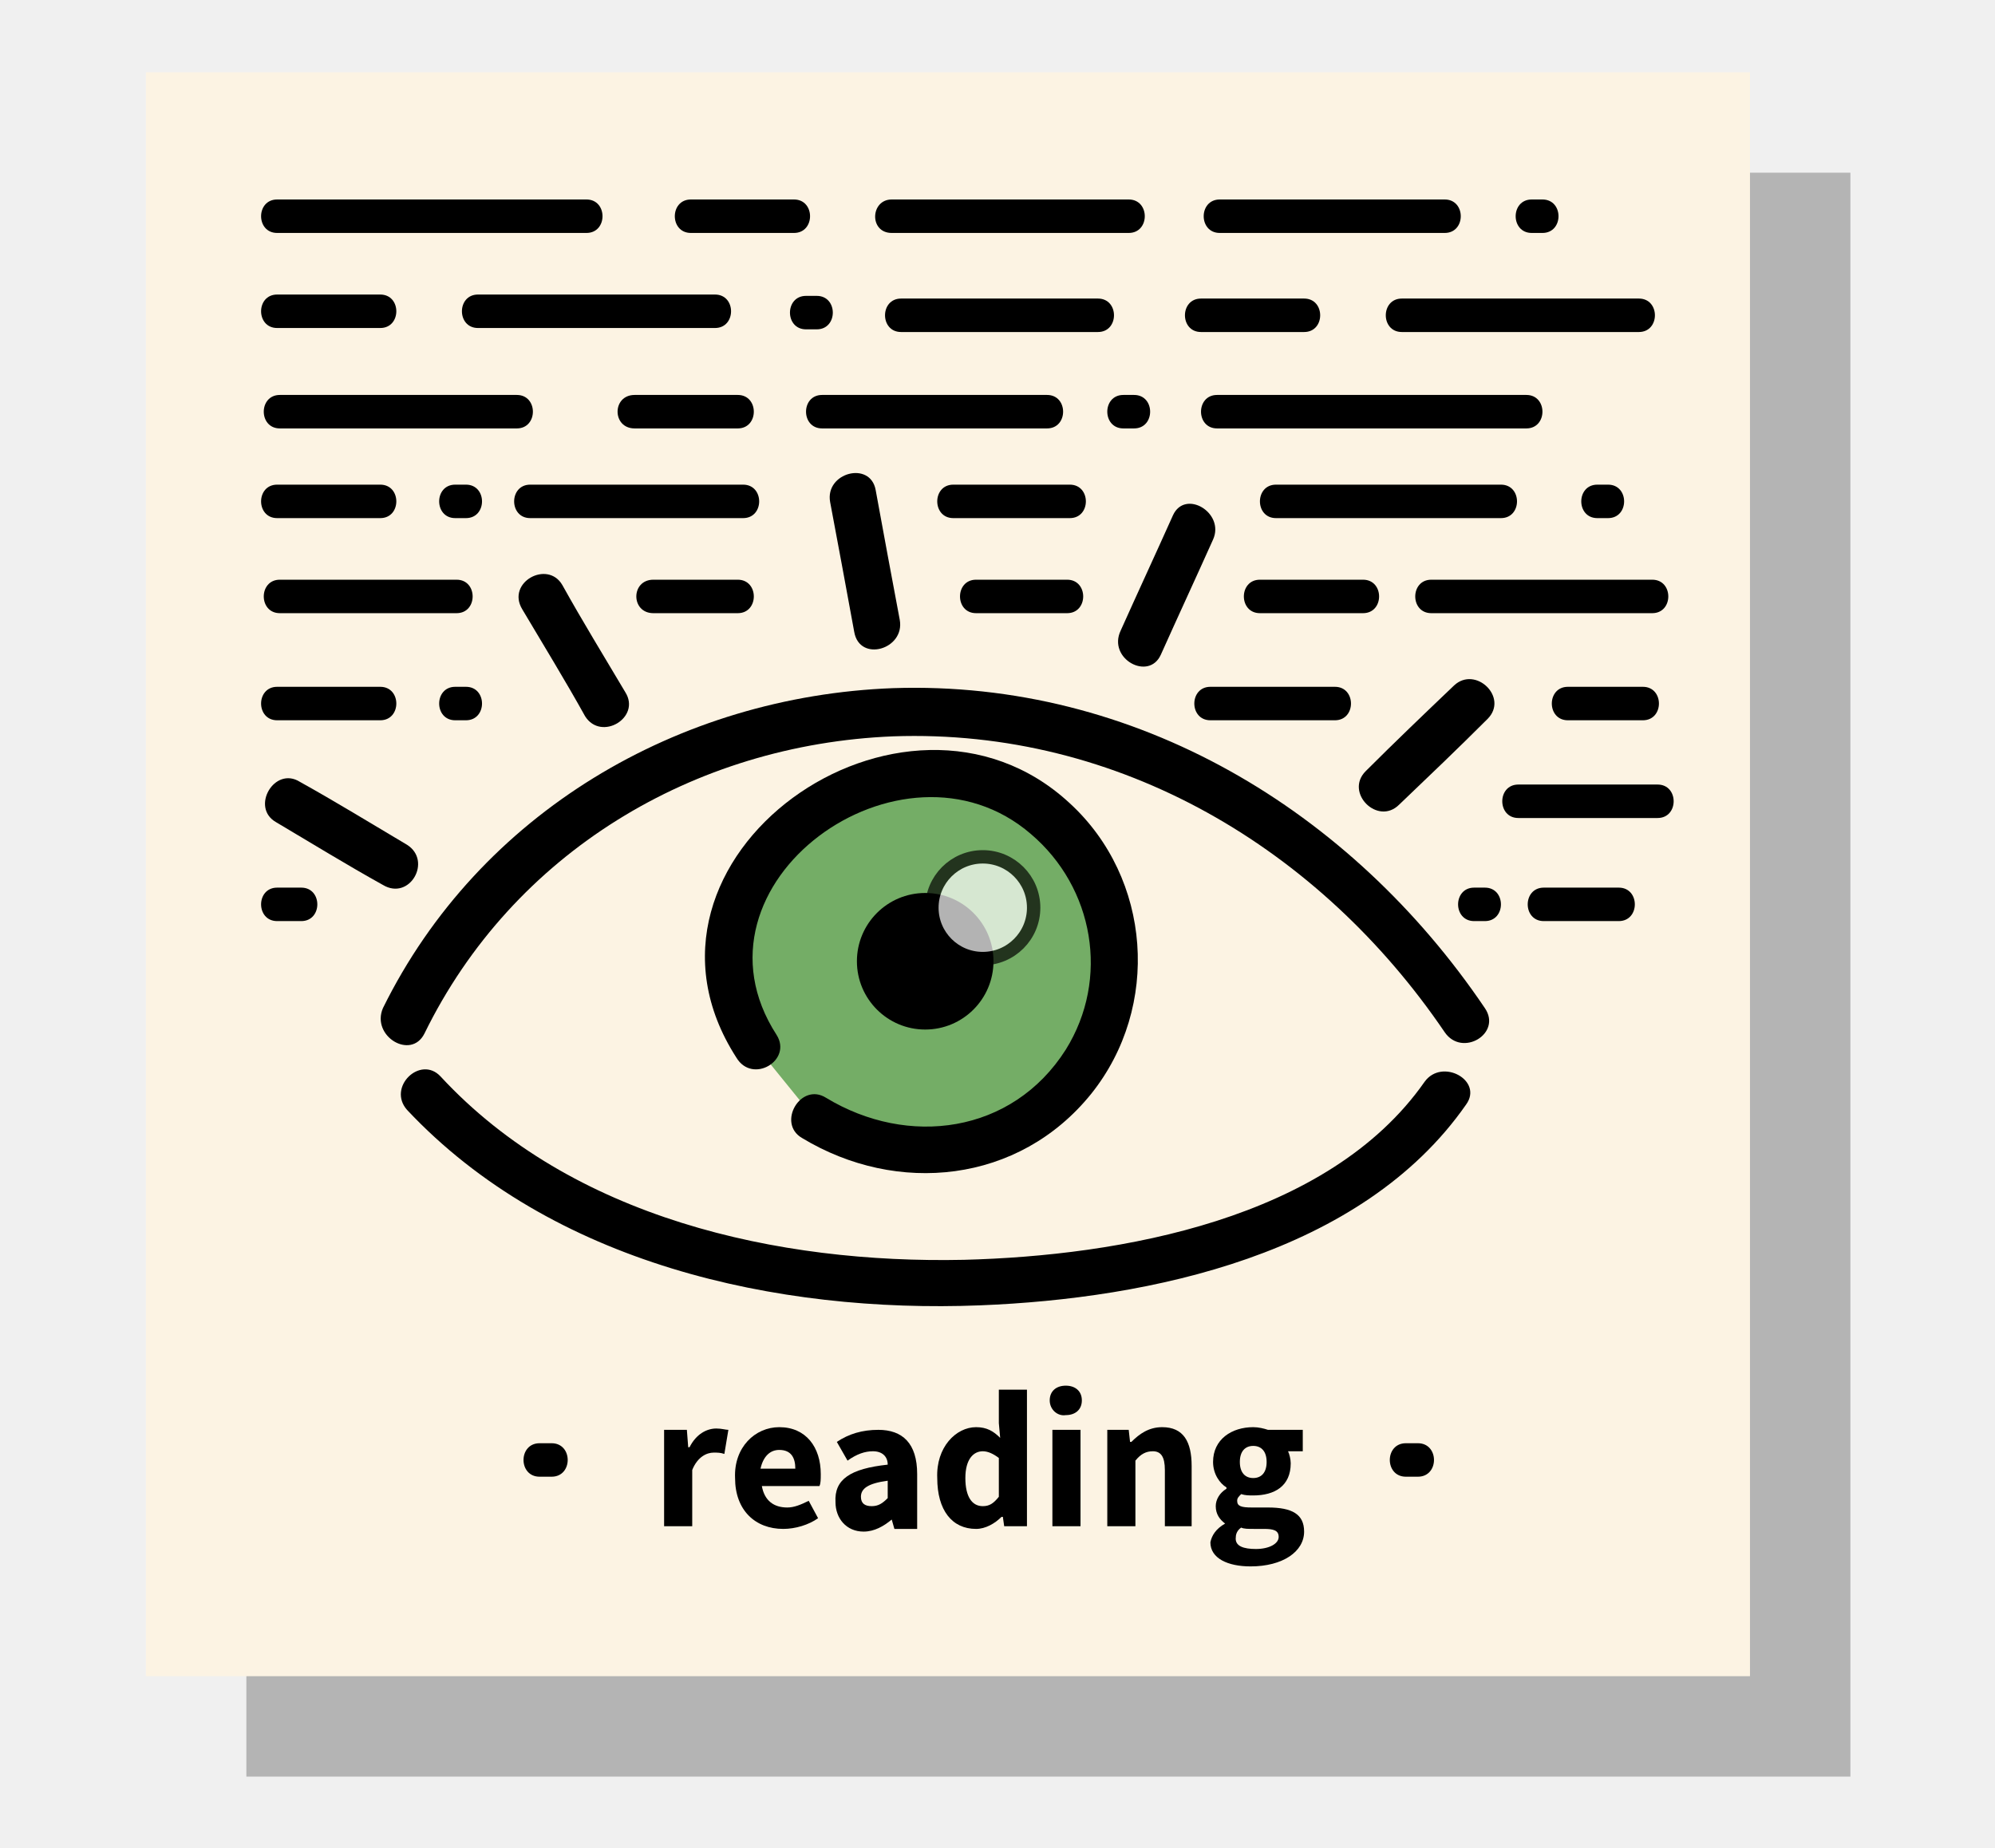
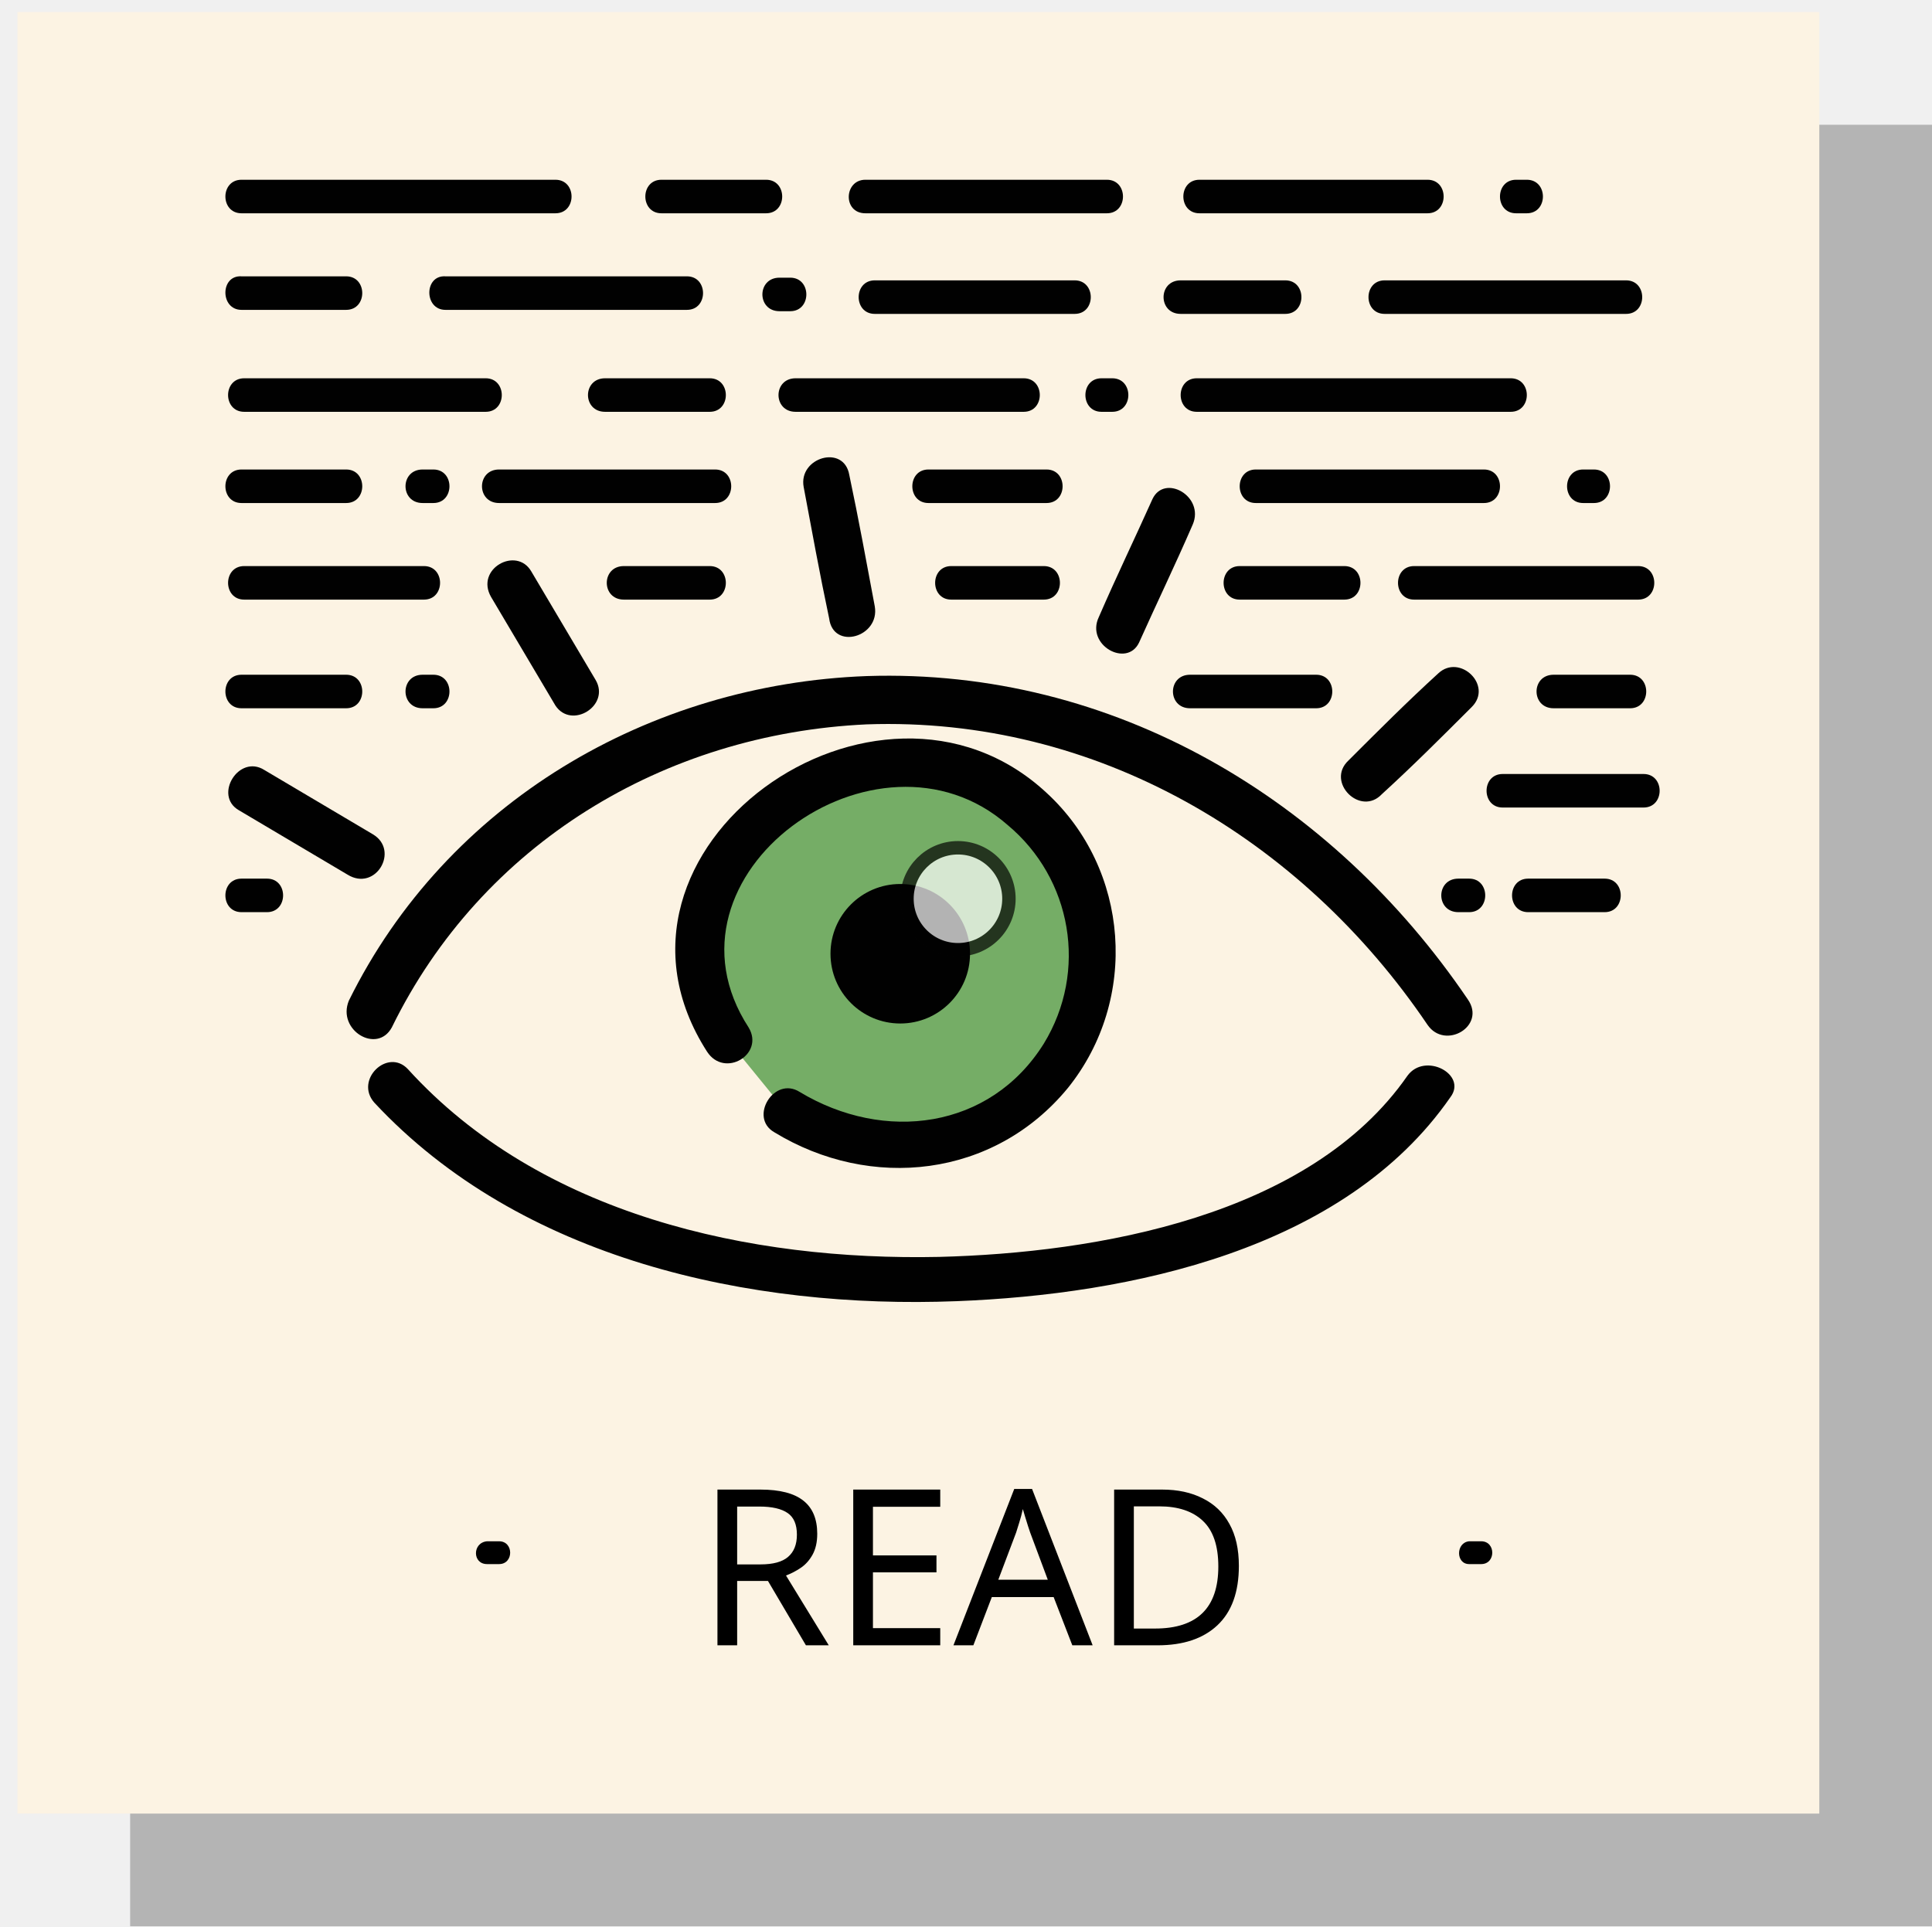
- <svg xmlns="http://www.w3.org/2000/svg" version="1.1" id="Layer_1" x="0px" y="0px" viewBox="0 0 149 138" style="enable-background:new 0 0 149 138;" xml:space="preserve">
+ <svg xmlns="http://www.w3.org/2000/svg" version="1.1" id="Layer_1" x="0px" y="0px" viewBox="0 0 144 143.6" style="enable-background:new 0 0 144 143.6;" xml:space="preserve">
  <style type="text/css">
- 	.st0{opacity:0.4;fill:#59595A;}
+ 	.st0{opacity:0.4;fill:#59595A;enable-background:new    ;}
	.st1{fill:#FCF3E3;}
	.st2{fill:none;}
- 	.st3{fill:#74AD66;}
- 	.st4{opacity:0.7;fill:#FFFFFF;stroke:#000000;stroke-miterlimit:10;}
+ 	.st3{font-family:'SourceSansPro-Bold';}
+ 	.st4{font-size:16.271px;}
+ 	.st5{fill:#010101;}
+ 	.st6{fill:#75AD66;}
+ 	.st7{opacity:0.7;fill:#FFFFFF;stroke:#010101;stroke-miterlimit:10;enable-background:new    ;}
</style>
-   <rect x="18.4" y="12.9" class="st0" width="119.8" height="119.8" />
-   <rect x="10.9" y="5.4" class="st1" width="119.8" height="119.8" />
+   <rect x="9.7" y="9.3" class="st0" width="134.3" height="134.3" />
+   <rect x="1.3" y="0.9" class="st1" width="134.3" height="134.3" />
  <g>
    <g>
-       <path d="M40.3,110.3c0.3,0,0.6,0,0.9,0c1.6,0,1.6-2.5,0-2.5c-0.3,0-0.6,0-0.9,0C38.7,107.8,38.7,110.3,40.3,110.3L40.3,110.3z" />
+       <path d="M36.3,116.6c0.3,0,0.5,0,0.9,0c1.1,0,1.1-1.7,0-1.7c-0.3,0-0.5,0-0.9,0C35.2,115,35.2,116.6,36.3,116.6L36.3,116.6z" />
    </g>
  </g>
  <g>
    <g>
-       <path d="M105,110.3c0.3,0,0.6,0,0.9,0c1.6,0,1.6-2.5,0-2.5c-0.3,0-0.6,0-0.9,0C103.4,107.8,103.4,110.3,105,110.3L105,110.3z" />
+       <path d="M109.5,116.6c0.3,0,0.5,0,0.9,0c1.1,0,1.1-1.7,0-1.7c-0.3,0-0.5,0-0.9,0C108.5,115,108.5,116.6,109.5,116.6L109.5,116.6z" />
    </g>
  </g>
+   <rect x="33.9" y="111.2" class="st2" width="74.6" height="19" />
+   <text transform="matrix(1 0 0 1 51.8965 122.6548)" class="st3 st4">READ</text>
  <g>
-     <path class="st2" d="M30.7,77.3c10.5-29.4,56.6-32.7,79-1c0,0-8,17.7-38.7,17.7C45.6,94,27.9,85.2,30.7,77.3z" />
-     <g>
-       <g>
-         <path d="M31.7,77.2C38.3,63.7,51.8,55.6,66.7,55c16.9-0.6,31.9,8.4,41.2,22.1c1.3,1.9,4.3,0.1,3-1.8     c-10-14.8-26.1-24.5-44.2-23.9c-16,0.6-30.9,9.3-38.1,23.9C27.7,77.4,30.7,79.2,31.7,77.2L31.7,77.2z" />
-       </g>
-     </g>
-     <g>
-       <g>
-         <path d="M106.4,80.8c-7.2,10.3-22.8,13-34.4,13.3C58.1,94.4,42.7,91,32.9,80.4c-1.5-1.6-4,0.8-2.5,2.5     C41.2,94.4,58,98.1,73.2,97.5c12.7-0.5,28.5-3.8,36.3-15C110.8,80.7,107.7,79,106.4,80.8L106.4,80.8z" />
-       </g>
-     </g>
-     <g>
-       <path class="st3" d="M56.5,78.2c-3.7-5-1.9-13.8,4.6-18.2c6.5-4.4,15.3-2.7,19.7,3.8c4.4,6.5,2.7,15.3-3.8,19.7    c-5.3,3.6-11.5,3.1-16.2,0" />
-       <g>
-         <path d="M58,77.3C50.7,66,67.4,54,77,62.3c4.7,4,5.9,10.8,2.6,16.1c-4,6.3-11.8,7.3-17.9,3.6c-1.9-1.2-3.7,1.9-1.8,3     c7.1,4.3,16.2,3.4,21.6-3.3c5.2-6.5,4.5-16.1-1.6-21.7c-12.4-11.5-34.5,4.1-24.9,19C56.2,81,59.2,79.2,58,77.3L58,77.3z" />
-       </g>
-     </g>
-     <g>
-       <g>
-         <path d="M30.4,63.1c-2.7-1.6-5.3-3.2-8-4.7c-1.9-1.2-3.7,1.9-1.8,3c2.7,1.6,5.3,3.2,8,4.7C30.6,67.3,32.3,64.3,30.4,63.1     L30.4,63.1z" />
-       </g>
-     </g>
-     <g>
-       <g>
-         <path d="M46.7,51.7c-1.6-2.7-3.2-5.3-4.7-8c-1.1-1.9-4.2-0.2-3,1.8c1.6,2.7,3.2,5.3,4.7,8C44.9,55.4,47.9,53.6,46.7,51.7     L46.7,51.7z" />
-       </g>
-     </g>
-     <g>
-       <g>
-         <path d="M67.2,46.3c-0.6-3.2-1.2-6.4-1.8-9.7c-0.4-2.2-3.8-1.3-3.4,0.9c0.6,3.2,1.2,6.4,1.8,9.7C64.2,49.5,67.6,48.5,67.2,46.3     L67.2,46.3z" />
-       </g>
-     </g>
-     <g>
-       <g>
-         <path d="M86.7,48.9c1.3-2.9,2.6-5.7,3.9-8.6c0.9-2-2.1-3.8-3-1.8c-1.3,2.9-2.6,5.7-3.9,8.6C82.7,49.2,85.8,50.9,86.7,48.9     L86.7,48.9z" />
-       </g>
-     </g>
-     <g>
-       <g>
-         <path d="M104.5,60.1c2.2-2.1,4.4-4.2,6.6-6.4c1.6-1.6-0.9-4-2.5-2.5c-2.2,2.1-4.4,4.2-6.6,6.4C100.4,59.2,102.9,61.7,104.5,60.1     L104.5,60.1z" />
-       </g>
-     </g>
-     <circle cx="69.1" cy="71.8" r="5.1" />
-     <circle class="st4" cx="73.4" cy="67.8" r="3.8" />
-     <g>
-       <g>
-         <path d="M20.7,17.4c7.7,0,15.4,0,23.1,0c1.6,0,1.6-2.5,0-2.5c-7.7,0-15.4,0-23.1,0C19.1,14.9,19.1,17.4,20.7,17.4L20.7,17.4z" />
-       </g>
-     </g>
-     <g>
-       <g>
-         <path d="M51.6,17.4c2.6,0,5.1,0,7.7,0c1.6,0,1.6-2.5,0-2.5c-2.6,0-5.1,0-7.7,0C50,14.9,50,17.4,51.6,17.4L51.6,17.4z" />
-       </g>
-     </g>
-     <g>
-       <g>
-         <path d="M71.2,38.7c2.9,0,5.8,0,8.7,0c1.6,0,1.6-2.5,0-2.5c-2.9,0-5.8,0-8.7,0C69.6,36.2,69.6,38.7,71.2,38.7L71.2,38.7z" />
-       </g>
-     </g>
-     <g>
-       <g>
-         <path d="M66.6,17.4c5.9,0,11.8,0,17.7,0c1.6,0,1.6-2.5,0-2.5c-5.9,0-11.8,0-17.7,0C65,14.9,64.9,17.4,66.6,17.4L66.6,17.4z" />
-       </g>
-     </g>
-     <g>
-       <g>
-         <path d="M67.3,24.8c4.9,0,9.8,0,14.7,0c1.6,0,1.6-2.5,0-2.5c-4.9,0-9.8,0-14.7,0C65.7,22.3,65.7,24.8,67.3,24.8L67.3,24.8z" />
-       </g>
-     </g>
-     <g>
-       <g>
-         <path d="M89.7,24.8c2.6,0,5.1,0,7.7,0c1.6,0,1.6-2.5,0-2.5c-2.6,0-5.1,0-7.7,0C88.1,22.3,88.1,24.8,89.7,24.8L89.7,24.8z" />
-       </g>
-     </g>
-     <g>
-       <g>
-         <path d="M104.7,24.8c5.9,0,11.8,0,17.7,0c1.6,0,1.6-2.5,0-2.5c-5.9,0-11.8,0-17.7,0C103.1,22.3,103.1,24.8,104.7,24.8L104.7,24.8     z" />
-       </g>
-     </g>
-     <g>
-       <g>
-         <path d="M20.7,24.5c2.6,0,5.1,0,7.7,0c1.6,0,1.6-2.5,0-2.5c-2.6,0-5.1,0-7.7,0C19.1,22,19.1,24.5,20.7,24.5L20.7,24.5z" />
-       </g>
-     </g>
-     <g>
-       <g>
-         <path d="M35.7,24.5c5.9,0,11.8,0,17.7,0c1.6,0,1.6-2.5,0-2.5c-5.9,0-11.8,0-17.7,0C34.1,22,34.1,24.5,35.7,24.5L35.7,24.5z" />
-       </g>
-     </g>
-     <g>
-       <g>
-         <path d="M20.7,38.7c2.6,0,5.1,0,7.7,0c1.6,0,1.6-2.5,0-2.5c-2.6,0-5.1,0-7.7,0C19.1,36.2,19.1,38.7,20.7,38.7L20.7,38.7z" />
-       </g>
-     </g>
-     <g>
-       <g>
-         <path d="M39.6,38.7c5.3,0,10.6,0,15.9,0c1.6,0,1.6-2.5,0-2.5c-5.3,0-10.6,0-15.9,0C38,36.2,38,38.7,39.6,38.7L39.6,38.7z" />
-       </g>
-     </g>
-     <g>
-       <g>
-         <path d="M90.4,53.8c3.1,0,6.2,0,9.3,0c1.6,0,1.6-2.5,0-2.5c-3.1,0-6.2,0-9.3,0C88.8,51.3,88.8,53.8,90.4,53.8L90.4,53.8z" />
-       </g>
-     </g>
-     <g>
-       <g>
-         <path d="M117.1,53.8c1.9,0,3.7,0,5.6,0c1.6,0,1.6-2.5,0-2.5c-1.9,0-3.7,0-5.6,0C115.5,51.3,115.5,53.8,117.1,53.8L117.1,53.8z" />
-       </g>
-     </g>
-     <g>
-       <g>
-         <path d="M113.4,61.1c3.5,0,7,0,10.4,0c1.6,0,1.6-2.5,0-2.5c-3.5,0-7,0-10.4,0C111.8,58.6,111.8,61.1,113.4,61.1L113.4,61.1z" />
-       </g>
-     </g>
-     <g>
-       <g>
-         <path d="M115.3,68.8c1.9,0,3.7,0,5.6,0c1.6,0,1.6-2.5,0-2.5c-1.9,0-3.7,0-5.6,0C113.7,66.3,113.7,68.8,115.3,68.8L115.3,68.8z" />
-       </g>
-     </g>
-     <g>
-       <g>
-         <path d="M95.3,38.7c5.6,0,11.2,0,16.8,0c1.6,0,1.6-2.5,0-2.5c-5.6,0-11.2,0-16.8,0C93.7,36.2,93.7,38.7,95.3,38.7L95.3,38.7z" />
-       </g>
-     </g>
-     <g>
-       <g>
-         <path d="M91.1,17.4c5.6,0,11.2,0,16.8,0c1.6,0,1.6-2.5,0-2.5c-5.6,0-11.2,0-16.8,0C89.5,14.9,89.5,17.4,91.1,17.4L91.1,17.4z" />
-       </g>
-     </g>
-     <g>
-       <g>
-         <path d="M114.4,17.4c0.3,0,0.6,0,0.8,0c1.6,0,1.6-2.5,0-2.5c-0.3,0-0.6,0-0.8,0C112.8,14.9,112.8,17.4,114.4,17.4L114.4,17.4z" />
-       </g>
-     </g>
-     <g>
-       <g>
-         <path d="M90.9,32c7.7,0,15.4,0,23.1,0c1.6,0,1.6-2.5,0-2.5c-7.7,0-15.4,0-23.1,0C89.3,29.5,89.3,32,90.9,32L90.9,32z" />
-       </g>
-     </g>
-     <g>
-       <g>
-         <path d="M47.4,32c2.6,0,5.1,0,7.7,0c1.6,0,1.6-2.5,0-2.5c-2.6,0-5.1,0-7.7,0C45.7,29.5,45.7,32,47.4,32L47.4,32z" />
-       </g>
-     </g>
-     <g>
-       <g>
-         <path d="M48.8,45.8c2.1,0,4.2,0,6.3,0c1.6,0,1.6-2.5,0-2.5c-2.1,0-4.2,0-6.3,0C47.1,43.3,47.1,45.8,48.8,45.8L48.8,45.8z" />
-       </g>
-     </g>
-     <g>
-       <g>
-         <path d="M72.9,45.8c2.3,0,4.5,0,6.8,0c1.6,0,1.6-2.5,0-2.5c-2.3,0-4.5,0-6.8,0C71.3,43.3,71.3,45.8,72.9,45.8L72.9,45.8z" />
-       </g>
-     </g>
-     <g>
-       <g>
-         <path d="M94.1,45.8c2.6,0,5.1,0,7.7,0c1.6,0,1.6-2.5,0-2.5c-2.6,0-5.1,0-7.7,0C92.5,43.3,92.5,45.8,94.1,45.8L94.1,45.8z" />
-       </g>
-     </g>
-     <g>
-       <g>
-         <path d="M106.9,45.8c5.5,0,11,0,16.5,0c1.6,0,1.6-2.5,0-2.5c-5.5,0-11,0-16.5,0C105.3,43.3,105.3,45.8,106.9,45.8L106.9,45.8z" />
-       </g>
-     </g>
-     <g>
-       <g>
-         <path d="M20.9,32c5.9,0,11.8,0,17.7,0c1.6,0,1.6-2.5,0-2.5c-5.9,0-11.8,0-17.7,0C19.3,29.5,19.3,32,20.9,32L20.9,32z" />
-       </g>
-     </g>
-     <g>
-       <g>
-         <path d="M20.9,45.8c4.4,0,8.8,0,13.2,0c1.6,0,1.6-2.5,0-2.5c-4.4,0-8.8,0-13.2,0C19.3,43.3,19.3,45.8,20.9,45.8L20.9,45.8z" />
-       </g>
-     </g>
-     <g>
-       <g>
-         <path d="M61.4,32c5.6,0,11.2,0,16.8,0c1.6,0,1.6-2.5,0-2.5c-5.6,0-11.2,0-16.8,0C59.8,29.5,59.8,32,61.4,32L61.4,32z" />
-       </g>
-     </g>
-     <g>
-       <g>
-         <path d="M83.9,32c0.3,0,0.6,0,0.8,0c1.6,0,1.6-2.5,0-2.5c-0.3,0-0.6,0-0.8,0C82.3,29.5,82.3,32,83.9,32L83.9,32z" />
-       </g>
-     </g>
-     <g>
-       <g>
-         <path d="M119.3,38.7c0.3,0,0.6,0,0.8,0c1.6,0,1.6-2.5,0-2.5c-0.3,0-0.6,0-0.8,0C117.7,36.2,117.7,38.7,119.3,38.7L119.3,38.7z" />
-       </g>
-     </g>
-     <g>
-       <g>
-         <path d="M110.1,68.8c0.3,0,0.6,0,0.8,0c1.6,0,1.6-2.5,0-2.5c-0.3,0-0.6,0-0.8,0C108.5,66.3,108.5,68.8,110.1,68.8L110.1,68.8z" />
-       </g>
-     </g>
-     <g>
-       <g>
-         <path d="M60.2,24.6c0.3,0,0.6,0,0.8,0c1.6,0,1.6-2.5,0-2.5c-0.3,0-0.6,0-0.8,0C58.6,22.1,58.6,24.6,60.2,24.6L60.2,24.6z" />
-       </g>
-     </g>
-     <g>
-       <g>
-         <path d="M34,38.7c0.3,0,0.6,0,0.8,0c1.6,0,1.6-2.5,0-2.5c-0.3,0-0.6,0-0.8,0C32.4,36.2,32.4,38.7,34,38.7L34,38.7z" />
-       </g>
-     </g>
-     <g>
-       <g>
-         <path d="M20.7,53.8c2.6,0,5.1,0,7.7,0c1.6,0,1.6-2.5,0-2.5c-2.6,0-5.1,0-7.7,0C19.1,51.3,19.1,53.8,20.7,53.8L20.7,53.8z" />
-       </g>
-     </g>
-     <g>
-       <g>
-         <path d="M20.7,68.8c0.6,0,1.2,0,1.8,0c1.6,0,1.6-2.5,0-2.5c-0.6,0-1.2,0-1.8,0C19.1,66.3,19.1,68.8,20.7,68.8L20.7,68.8z" />
-       </g>
-     </g>
-     <g>
-       <g>
-         <path d="M34,53.8c0.3,0,0.6,0,0.8,0c1.6,0,1.6-2.5,0-2.5c-0.3,0-0.6,0-0.8,0C32.4,51.3,32.4,53.8,34,53.8L34,53.8z" />
-       </g>
-     </g>
-   </g>
-   <g>
-     <path d="M49.6,106.8h1.7l0.1,1.3h0.1c0.5-1,1.3-1.4,2-1.4c0.4,0,0.7,0.1,0.9,0.1l-0.3,1.8c-0.3-0.1-0.5-0.1-0.8-0.1   c-0.5,0-1.2,0.3-1.6,1.3v4.2h-2.1V106.8z" />
-     <path d="M58.2,106.6c2,0,3.1,1.5,3.1,3.5c0,0.4,0,0.7-0.1,0.9h-4.3c0.2,1.1,0.9,1.6,1.9,1.6c0.5,0,1-0.2,1.6-0.5l0.7,1.3   c-0.7,0.5-1.7,0.8-2.6,0.8c-2.1,0-3.6-1.4-3.6-3.8C54.8,108.1,56.4,106.6,58.2,106.6z M59.4,109.7c0-0.8-0.3-1.4-1.2-1.4   c-0.7,0-1.2,0.5-1.4,1.4H59.4z" />
-     <path d="M66.3,109.4c0-0.6-0.4-1-1.1-1c-0.6,0-1.2,0.2-1.9,0.7l-0.8-1.4c0.9-0.6,1.9-0.9,3.1-0.9c1.8,0,2.9,1,2.9,3.3v4.1h-1.7   l-0.2-0.7h0c-0.6,0.5-1.3,0.9-2.1,0.9c-1.3,0-2.1-1-2.1-2.2C62.3,110.5,63.5,109.7,66.3,109.4z M65.1,112.5c0.5,0,0.8-0.2,1.2-0.6   v-1.3c-1.5,0.2-2,0.6-2,1.2C64.3,112.3,64.6,112.5,65.1,112.5z" />
-     <path d="M72.9,106.6c0.8,0,1.3,0.3,1.8,0.8l-0.1-1.1v-2.5h2.1V114H75l-0.1-0.7h-0.1c-0.5,0.5-1.2,0.9-1.9,0.9   c-1.8,0-2.9-1.4-2.9-3.8C69.9,108.1,71.4,106.6,72.9,106.6z M73.4,112.5c0.5,0,0.8-0.2,1.2-0.7v-2.9c-0.4-0.3-0.8-0.5-1.2-0.5   c-0.7,0-1.3,0.6-1.3,2C72.1,111.8,72.6,112.5,73.4,112.5z" />
-     <path d="M78.4,104.6c0-0.7,0.5-1.1,1.2-1.1c0.7,0,1.2,0.4,1.2,1.1c0,0.7-0.5,1.1-1.2,1.1C79,105.8,78.4,105.3,78.4,104.6z    M78.6,106.8h2.1v7.2h-2.1V106.8z" />
-     <path d="M82.6,106.8h1.7l0.1,0.9h0.1c0.6-0.6,1.3-1.1,2.3-1.1c1.6,0,2.2,1.1,2.2,2.9v4.5H87v-4.2c0-1-0.3-1.4-0.9-1.4   c-0.5,0-0.9,0.2-1.3,0.7v4.9h-2.1V106.8z" />
-     <path d="M91.5,113.8L91.5,113.8c-0.4-0.3-0.7-0.7-0.7-1.3c0-0.5,0.3-1,0.8-1.3v-0.1c-0.5-0.3-1-1-1-1.9c0-1.7,1.4-2.6,3-2.6   c0.4,0,0.8,0.1,1.1,0.2h2.6v1.6h-1.1c0.1,0.2,0.2,0.6,0.2,0.9c0,1.7-1.2,2.4-2.8,2.4c-0.3,0-0.6,0-0.9-0.1   c-0.2,0.2-0.3,0.3-0.3,0.5c0,0.4,0.3,0.5,1.1,0.5h1.2c1.8,0,2.7,0.5,2.7,1.8c0,1.5-1.6,2.6-4,2.6c-1.7,0-3-0.6-3-1.8   C90.5,114.7,90.8,114.2,91.5,113.8z M93.8,115.7c1,0,1.7-0.4,1.7-0.9c0-0.5-0.4-0.6-1.1-0.6h-0.7c-0.5,0-0.8,0-1-0.1   c-0.3,0.2-0.4,0.5-0.4,0.7C92.2,115.5,92.9,115.7,93.8,115.7z M94.6,109.2c0-0.8-0.4-1.2-1-1.2s-1,0.4-1,1.2c0,0.8,0.4,1.2,1,1.2   S94.6,110,94.6,109.2z" />
+     <path class="st2" d="M28.1,76.6c10.7-29.8,57.4-33.1,80.1-1c0,0-8.1,18-39.2,18C43.2,93.6,25.3,84.7,28.1,76.6z" />
+     <g>
+       <g>
+         <path class="st5" d="M29.2,76.6C35.9,62.9,49.5,54.7,64.6,54c17.1-0.6,32.4,8.5,41.8,22.4c1.3,1.9,4.4,0.1,3-1.9     C99.3,59.6,83,49.8,64.6,50.4C48.4,51,33.3,59.8,26,74.6C25.1,76.8,28.1,78.6,29.2,76.6L29.2,76.6z" />
+       </g>
+     </g>
+     <g>
+       <g>
+         <path class="st5" d="M104.9,80.2C97.6,90.7,81.7,93.4,70,93.7C55.9,94,40.3,90.6,30.4,79.7c-1.5-1.6-4,0.8-2.5,2.5     c10.9,11.7,28,15.4,43.4,14.8c12.9-0.5,28.9-3.8,36.8-15.2C109.4,80.1,106.2,78.4,104.9,80.2L104.9,80.2z" />
+       </g>
+     </g>
+     <g>
+       <path class="st6" d="M54.3,77.6c-3.8-5-1.9-14,4.6-18.4s15.5-2.7,20,3.8s2.7,15.5-3.8,20c-5.4,3.6-11.7,3.1-16.4,0" />
+       <g>
+         <path class="st5" d="M55.8,76.6C48.4,65.2,65.4,53,75.1,61.5c4.8,4,6,10.9,2.7,16.3c-4,6.4-11.9,7.4-18.2,3.6     c-1.9-1.2-3.8,1.9-1.9,3c7.2,4.4,16.4,3.4,21.9-3.3c5.3-6.6,4.6-16.3-1.6-22c-12.6-11.7-35,4.2-25.3,19.3     C54,80.4,57,78.6,55.8,76.6L55.8,76.6z" />
+       </g>
+     </g>
+     <g>
+       <g>
+         <path class="st5" d="M27.8,62.2c-2.7-1.6-5.4-3.2-8.1-4.8c-1.9-1.2-3.8,1.9-1.9,3c2.7,1.6,5.4,3.2,8.1,4.8     C28,66.5,29.8,63.4,27.8,62.2L27.8,62.2z" />
+       </g>
+     </g>
+     <g>
+       <g>
+         <path class="st5" d="M44.4,50.7c-1.6-2.7-3.2-5.4-4.8-8.1c-1.1-1.9-4.2-0.2-3,1.9c1.6,2.7,3.2,5.4,4.8,8.1     C42.6,54.4,45.5,52.6,44.4,50.7L44.4,50.7z" />
+       </g>
+     </g>
+     <g>
+       <g>
+         <path class="st5" d="M65.2,45.2c-0.6-3.2-1.2-6.5-1.9-9.8c-0.4-2.3-3.8-1.3-3.4,0.9c0.6,3.2,1.2,6.5,1.9,9.8     C62.1,48.5,65.6,47.5,65.2,45.2L65.2,45.2z" />
+       </g>
+     </g>
+     <g>
+       <g>
+         <path class="st5" d="M84.9,47.9c1.3-2.9,2.7-5.8,4-8.8c0.9-2.1-2.1-3.8-3-1.9c-1.3,2.9-2.7,5.8-4,8.8     C80.9,48.1,84,49.8,84.9,47.9L84.9,47.9z" />
+       </g>
+     </g>
+     <g>
+       <g>
+         <path class="st5" d="M103,59.2c2.3-2.1,4.4-4.2,6.7-6.5c1.6-1.6-0.9-4-2.5-2.5c-2.3,2.1-4.4,4.2-6.7,6.5     C98.8,58.3,101.4,60.9,103,59.2L103,59.2z" />
+       </g>
+     </g>
+     <circle class="st5" cx="67.1" cy="71.1" r="5.2" />
+     <circle class="st7" cx="71.4" cy="67" r="3.8" />
+     <g>
+       <g>
+         <path class="st5" d="M18,15.9c7.8,0,15.6,0,23.4,0c1.6,0,1.6-2.5,0-2.5c-7.8,0-15.6,0-23.4,0C16.4,13.4,16.4,15.9,18,15.9     L18,15.9z" />
+       </g>
+     </g>
+     <g>
+       <g>
+         <path class="st5" d="M49.3,15.9c2.7,0,5.2,0,7.8,0c1.6,0,1.6-2.5,0-2.5c-2.7,0-5.2,0-7.8,0C47.7,13.4,47.7,15.9,49.3,15.9     L49.3,15.9z" />
+       </g>
+     </g>
+     <g>
+       <g>
+         <path class="st5" d="M69.2,37.5c2.9,0,5.9,0,8.8,0c1.6,0,1.6-2.5,0-2.5c-2.9,0-5.9,0-8.8,0C67.6,35,67.6,37.5,69.2,37.5     L69.2,37.5z" />
+       </g>
+     </g>
+     <g>
+       <g>
+         <path class="st5" d="M64.5,15.9c6,0,11.9,0,18,0c1.6,0,1.6-2.5,0-2.5c-6,0-11.9,0-18,0C62.9,13.4,62.8,15.9,64.5,15.9L64.5,15.9z     " />
+       </g>
+     </g>
+     <g>
+       <g>
+         <path class="st5" d="M65.2,23.4c5,0,9.9,0,14.9,0c1.6,0,1.6-2.5,0-2.5c-5,0-9.9,0-14.9,0C63.6,20.9,63.6,23.4,65.2,23.4     L65.2,23.4z" />
+       </g>
+     </g>
+     <g>
+       <g>
+         <path class="st5" d="M88,23.4c2.7,0,5.2,0,7.8,0c1.6,0,1.6-2.5,0-2.5c-2.7,0-5.2,0-7.8,0C86.3,20.9,86.3,23.4,88,23.4L88,23.4z" />
+       </g>
+     </g>
+     <g>
+       <g>
+         <path class="st5" d="M103.2,23.4c6,0,11.9,0,18,0c1.6,0,1.6-2.5,0-2.5c-6,0-11.9,0-18,0C101.6,20.9,101.6,23.4,103.2,23.4     L103.2,23.4z" />
+       </g>
+     </g>
+     <g>
+       <g>
+         <path class="st5" d="M18,23.1c2.7,0,5.2,0,7.8,0c1.6,0,1.6-2.5,0-2.5c-2.7,0-5.2,0-7.8,0C16.4,20.5,16.4,23.1,18,23.1L18,23.1z" />
+       </g>
+     </g>
+     <g>
+       <g>
+         <path class="st5" d="M33.2,23.1c6,0,11.9,0,18,0c1.6,0,1.6-2.5,0-2.5c-6,0-11.9,0-18,0C31.6,20.5,31.6,23.1,33.2,23.1L33.2,23.1z     " />
+       </g>
+     </g>
+     <g>
+       <g>
+         <path class="st5" d="M18,37.5c2.7,0,5.2,0,7.8,0c1.6,0,1.6-2.5,0-2.5c-2.7,0-5.2,0-7.8,0C16.4,35,16.4,37.5,18,37.5L18,37.5z" />
+       </g>
+     </g>
+     <g>
+       <g>
+         <path class="st5" d="M37.2,37.5c5.4,0,10.7,0,16.1,0c1.6,0,1.6-2.5,0-2.5c-5.4,0-10.7,0-16.1,0C35.5,35,35.5,37.5,37.2,37.5     L37.2,37.5z" />
+       </g>
+     </g>
+     <g>
+       <g>
+         <path class="st5" d="M88.7,52.8c3.1,0,6.3,0,9.4,0c1.6,0,1.6-2.5,0-2.5c-3.1,0-6.3,0-9.4,0C87,50.3,87,52.8,88.7,52.8L88.7,52.8z     " />
+       </g>
+     </g>
+     <g>
+       <g>
+         <path class="st5" d="M115.8,52.8c1.9,0,3.8,0,5.7,0c1.6,0,1.6-2.5,0-2.5c-1.9,0-3.8,0-5.7,0C114.1,50.3,114.1,52.8,115.8,52.8     L115.8,52.8z" />
+       </g>
+     </g>
+     <g>
+       <g>
+         <path class="st5" d="M112,60.2c3.6,0,7.1,0,10.5,0c1.6,0,1.6-2.5,0-2.5c-3.6,0-7.1,0-10.5,0C110.4,57.7,110.4,60.2,112,60.2     L112,60.2z" />
+       </g>
+     </g>
+     <g>
+       <g>
+         <path class="st5" d="M113.9,68c1.9,0,3.8,0,5.7,0c1.6,0,1.6-2.5,0-2.5c-1.9,0-3.8,0-5.7,0C112.3,65.5,112.3,68,113.9,68L113.9,68     z" />
+       </g>
+     </g>
+     <g>
+       <g>
+         <path class="st5" d="M93.6,37.5c5.7,0,11.3,0,17,0c1.6,0,1.6-2.5,0-2.5c-5.7,0-11.3,0-17,0C92,35,92,37.5,93.6,37.5L93.6,37.5z" />
+       </g>
+     </g>
+     <g>
+       <g>
+         <path class="st5" d="M89.4,15.9c5.7,0,11.3,0,17,0c1.6,0,1.6-2.5,0-2.5c-5.7,0-11.3,0-17,0C87.8,13.4,87.8,15.9,89.4,15.9     L89.4,15.9z" />
+       </g>
+     </g>
+     <g>
+       <g>
+         <path class="st5" d="M113,15.9c0.3,0,0.6,0,0.8,0c1.6,0,1.6-2.5,0-2.5c-0.3,0-0.6,0-0.8,0C111.4,13.4,111.4,15.9,113,15.9     L113,15.9z" />
+       </g>
+     </g>
+     <g>
+       <g>
+         <path class="st5" d="M89.2,30.7c7.8,0,15.6,0,23.4,0c1.6,0,1.6-2.5,0-2.5c-7.8,0-15.6,0-23.4,0C87.6,28.2,87.6,30.7,89.2,30.7     L89.2,30.7z" />
+       </g>
+     </g>
+     <g>
+       <g>
+         <path class="st5" d="M45.1,30.7c2.7,0,5.2,0,7.8,0c1.6,0,1.6-2.5,0-2.5c-2.7,0-5.2,0-7.8,0C43.4,28.2,43.4,30.7,45.1,30.7     L45.1,30.7z" />
+       </g>
+     </g>
+     <g>
+       <g>
+         <path class="st5" d="M46.5,44.7c2.1,0,4.2,0,6.4,0c1.6,0,1.6-2.5,0-2.5c-2.1,0-4.2,0-6.4,0C44.8,42.2,44.8,44.7,46.5,44.7     L46.5,44.7z" />
+       </g>
+     </g>
+     <g>
+       <g>
+         <path class="st5" d="M70.9,44.7c2.3,0,4.6,0,6.9,0c1.6,0,1.6-2.5,0-2.5c-2.3,0-4.6,0-6.9,0C69.3,42.2,69.3,44.7,70.9,44.7     L70.9,44.7z" />
+       </g>
+     </g>
+     <g>
+       <g>
+         <path class="st5" d="M92.4,44.7c2.7,0,5.2,0,7.8,0c1.6,0,1.6-2.5,0-2.5c-2.7,0-5.2,0-7.8,0C90.8,42.2,90.8,44.7,92.4,44.7     L92.4,44.7z" />
+       </g>
+     </g>
+     <g>
+       <g>
+         <path class="st5" d="M105.4,44.7c5.6,0,11.1,0,16.7,0c1.6,0,1.6-2.5,0-2.5c-5.6,0-11.1,0-16.7,0     C103.8,42.2,103.8,44.7,105.4,44.7L105.4,44.7z" />
+       </g>
+     </g>
+     <g>
+       <g>
+         <path class="st5" d="M18.2,30.7c6,0,11.9,0,18,0c1.6,0,1.6-2.5,0-2.5c-6,0-11.9,0-18,0C16.6,28.2,16.6,30.7,18.2,30.7L18.2,30.7z     " />
+       </g>
+     </g>
+     <g>
+       <g>
+         <path class="st5" d="M18.2,44.7c4.4,0,9,0,13.4,0c1.6,0,1.6-2.5,0-2.5c-4.4,0-9,0-13.4,0C16.6,42.2,16.6,44.7,18.2,44.7     L18.2,44.7z" />
+       </g>
+     </g>
+     <g>
+       <g>
+         <path class="st5" d="M59.3,30.7c5.7,0,11.3,0,17,0c1.6,0,1.6-2.5,0-2.5c-5.7,0-11.3,0-17,0C57.6,28.2,57.6,30.7,59.3,30.7     L59.3,30.7z" />
+       </g>
+     </g>
+     <g>
+       <g>
+         <path class="st5" d="M82.1,30.7c0.3,0,0.6,0,0.8,0c1.6,0,1.6-2.5,0-2.5c-0.3,0-0.6,0-0.8,0C80.5,28.2,80.5,30.7,82.1,30.7     L82.1,30.7z" />
+       </g>
+     </g>
+     <g>
+       <g>
+         <path class="st5" d="M118,37.5c0.3,0,0.6,0,0.8,0c1.6,0,1.6-2.5,0-2.5c-0.3,0-0.6,0-0.8,0C116.4,35,116.4,37.5,118,37.5L118,37.5     z" />
+       </g>
+     </g>
+     <g>
+       <g>
+         <path class="st5" d="M108.7,68c0.3,0,0.6,0,0.8,0c1.6,0,1.6-2.5,0-2.5c-0.3,0-0.6,0-0.8,0C107,65.5,107,68,108.7,68L108.7,68z" />
+       </g>
+     </g>
+     <g>
+       <g>
+         <path class="st5" d="M58.1,23.2c0.3,0,0.6,0,0.8,0c1.6,0,1.6-2.5,0-2.5c-0.3,0-0.6,0-0.8,0C56.4,20.7,56.4,23.2,58.1,23.2     L58.1,23.2z" />
+       </g>
+     </g>
+     <g>
+       <g>
+         <path class="st5" d="M31.5,37.5c0.3,0,0.6,0,0.8,0c1.6,0,1.6-2.5,0-2.5c-0.3,0-0.6,0-0.8,0C29.8,35,29.8,37.5,31.5,37.5     L31.5,37.5z" />
+       </g>
+     </g>
+     <g>
+       <g>
+         <path class="st5" d="M18,52.8c2.7,0,5.2,0,7.8,0c1.6,0,1.6-2.5,0-2.5c-2.7,0-5.2,0-7.8,0C16.4,50.3,16.4,52.8,18,52.8L18,52.8z" />
+       </g>
+     </g>
+     <g>
+       <g>
+         <path class="st5" d="M18,68c0.6,0,1.2,0,1.9,0c1.6,0,1.6-2.5,0-2.5c-0.6,0-1.2,0-1.9,0C16.4,65.5,16.4,68,18,68L18,68z" />
+       </g>
+     </g>
+     <g>
+       <g>
+         <path class="st5" d="M31.5,52.8c0.3,0,0.6,0,0.8,0c1.6,0,1.6-2.5,0-2.5c-0.3,0-0.6,0-0.8,0C29.8,50.3,29.8,52.8,31.5,52.8     L31.5,52.8z" />
+       </g>
+     </g>
  </g>
</svg>
